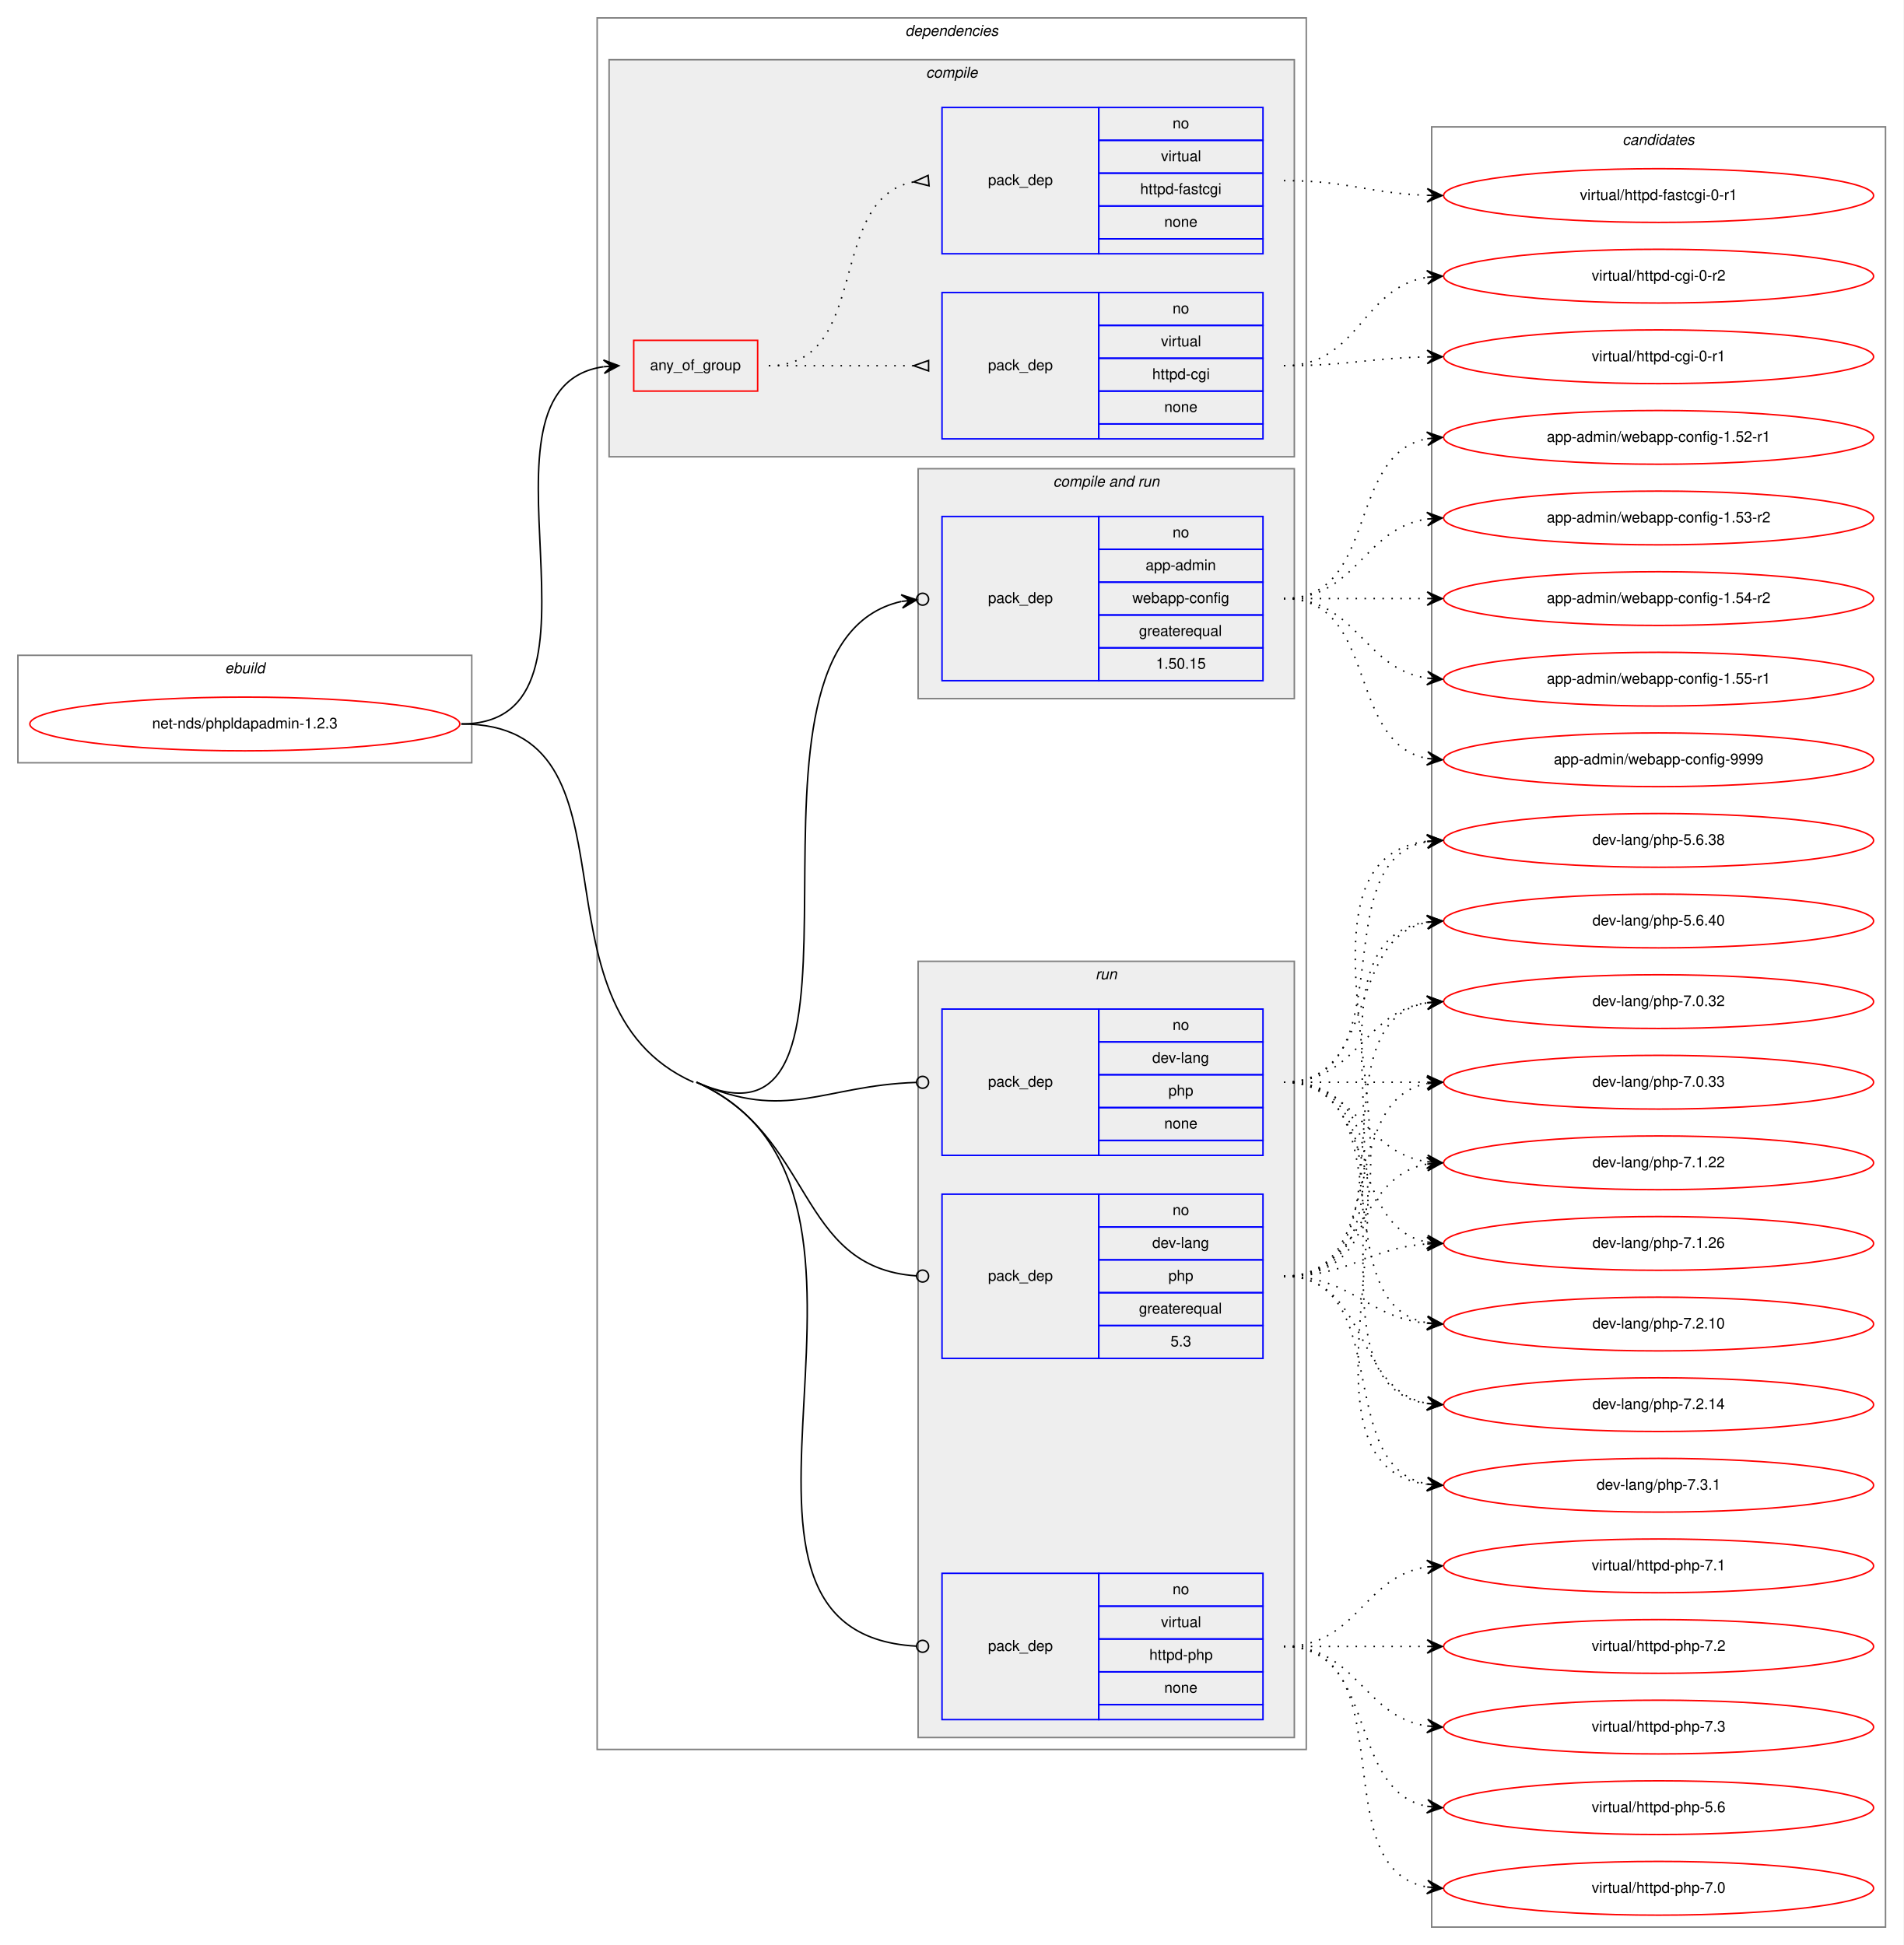
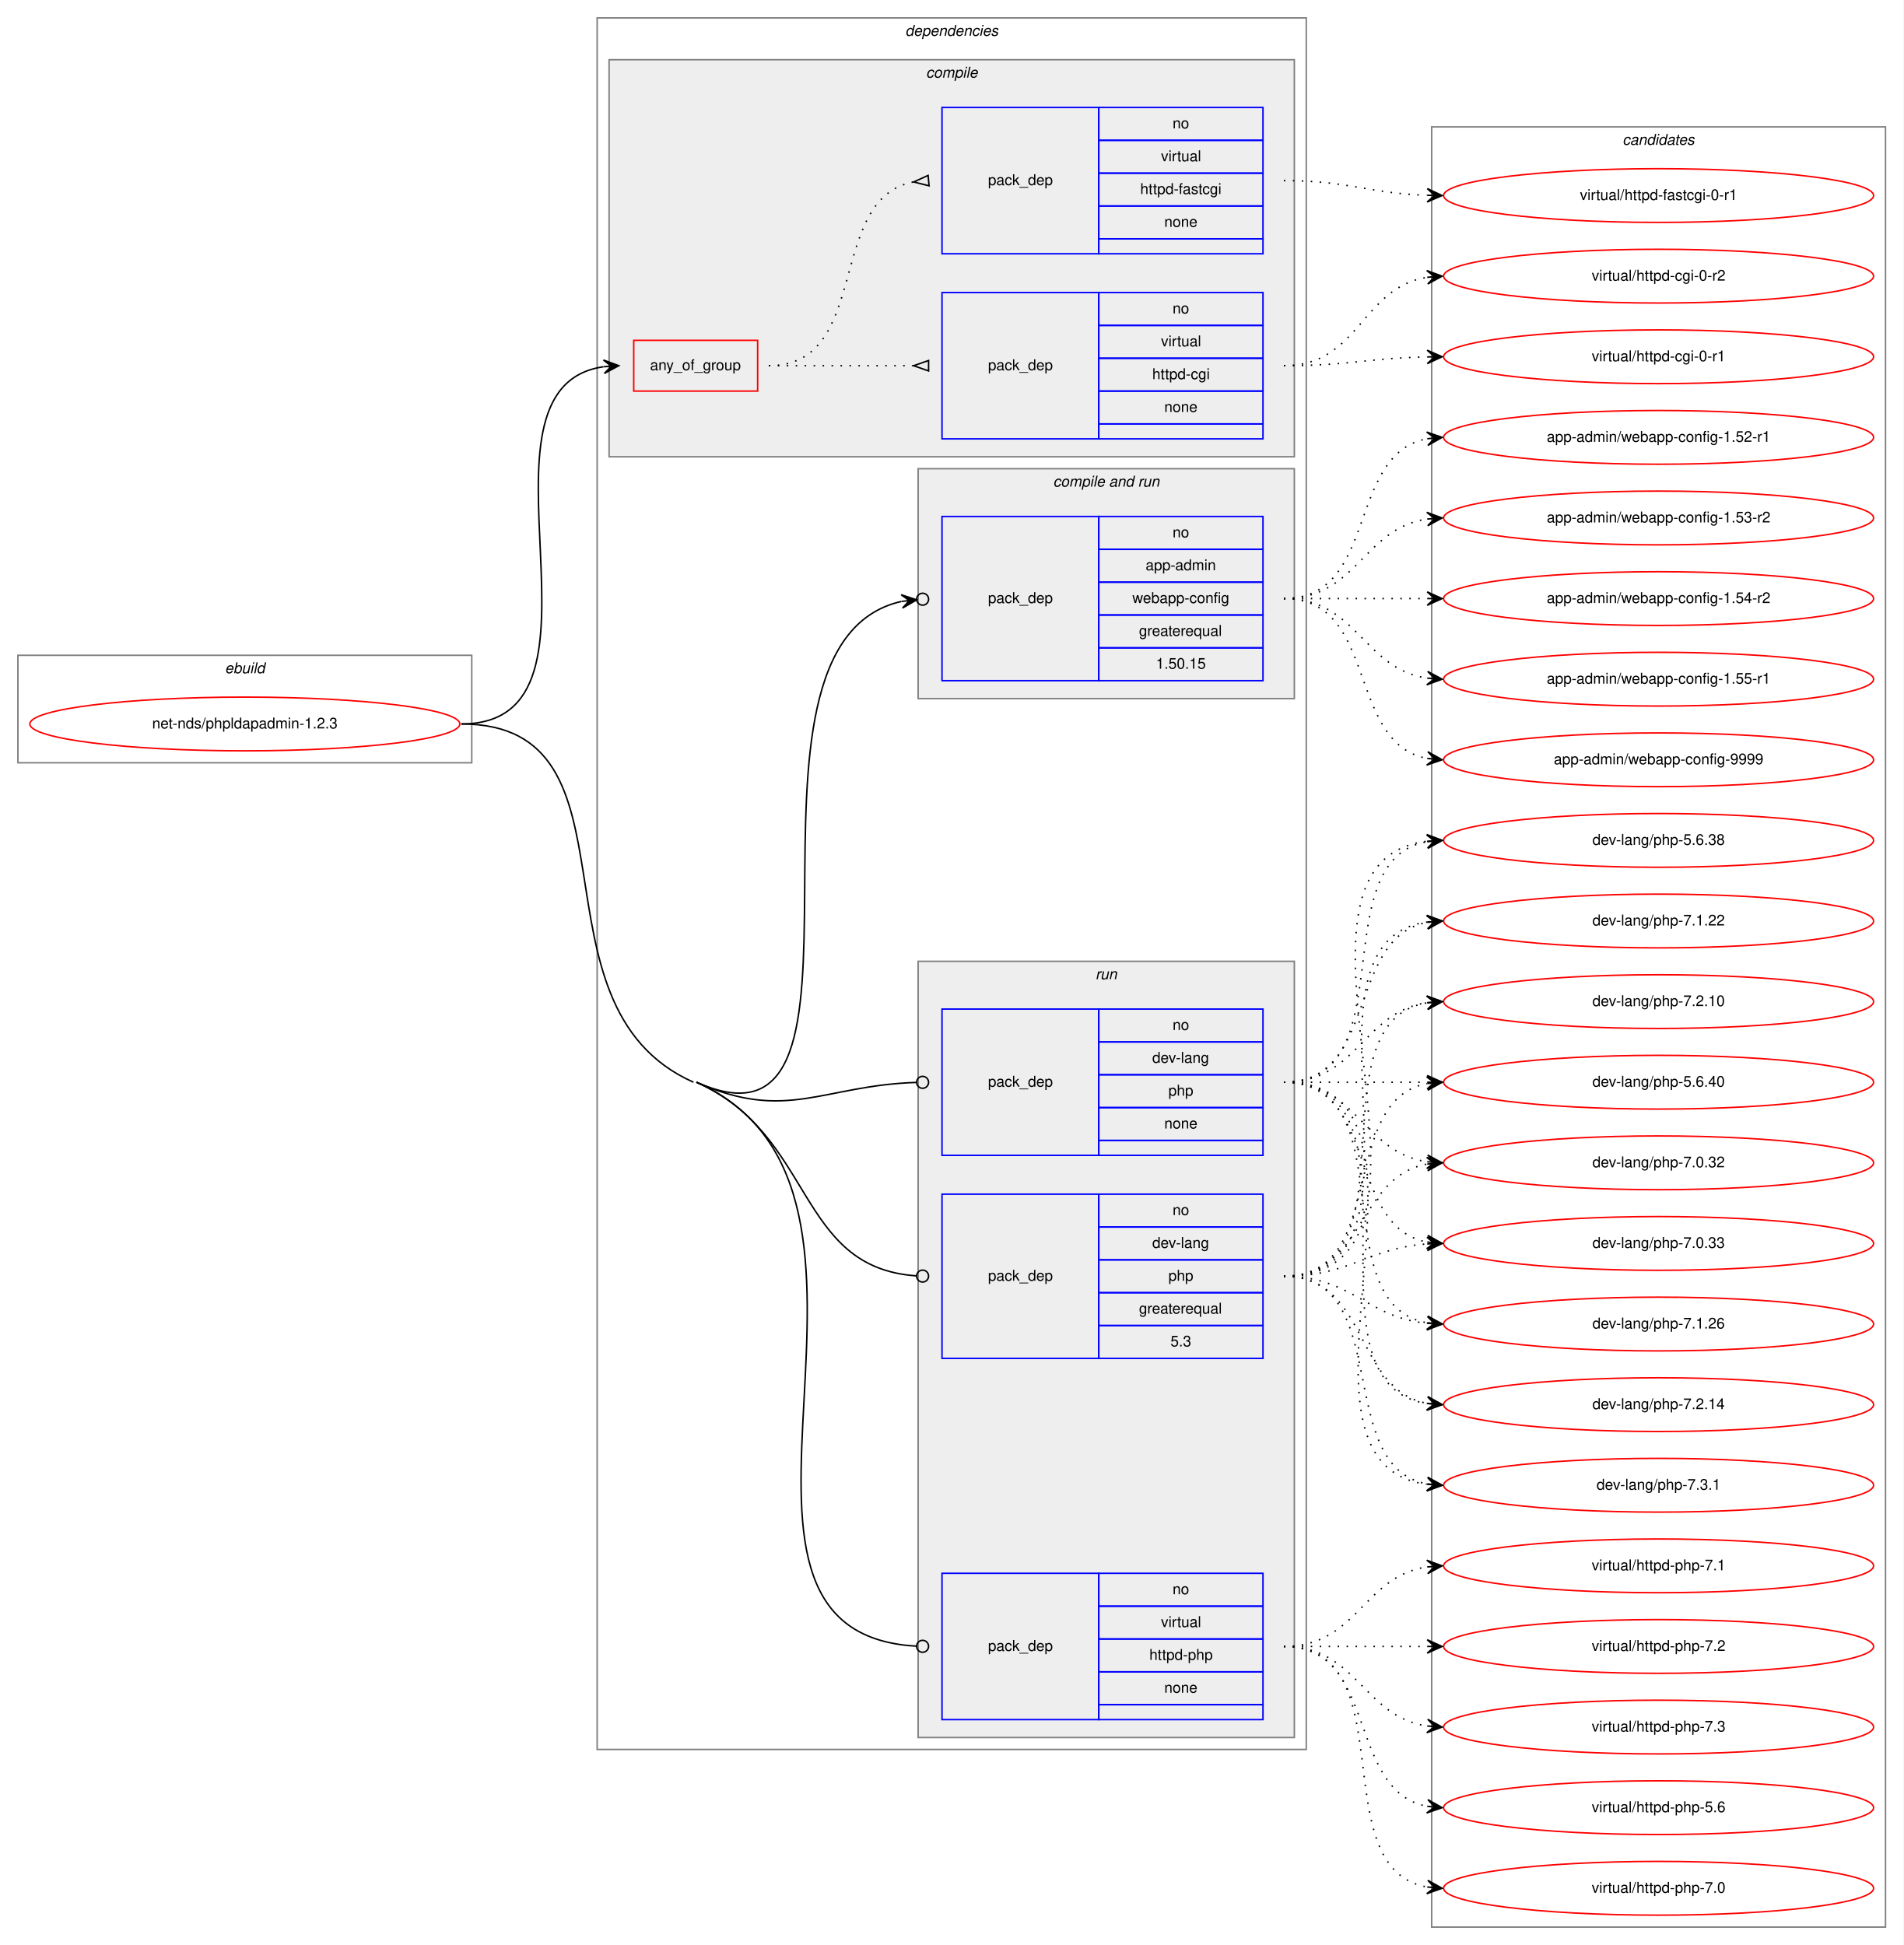
<svg xmlns="http://www.w3.org/2000/svg" xmlns:xlink="http://www.w3.org/1999/xlink" width="1275pt" height="1303pt" viewBox="0.00 0.00 1275.00 1303.00">
  <g id="graph0" class="graph" transform="scale(1 1) rotate(0) translate(4 1299)">
    <polygon fill="white" stroke="transparent" points="-4,4 -4,-1299 1271,-1299 1271,4 -4,4" />
    <g id="clust1" class="cluster">
      <polygon fill="none" stroke="gray" points="8,-788 8,-860 312,-860 312,-788 8,-788" />
      <text text-anchor="start" x="146.66" y="-848" font-family="Helvetica,sans-Serif" font-style="italic" font-size="10.00">ebuild</text>
    </g>
    <g id="clust2" class="cluster">
      <polygon fill="none" stroke="gray" points="396,-127 396,-1287 871,-1287 871,-127 396,-127" />
      <text text-anchor="start" x="602.38" y="-1275" font-family="Helvetica,sans-Serif" font-style="italic" font-size="10.00">dependencies</text>
    </g>
    <g id="clust3" class="cluster">
      <polygon fill="#eeeeee" stroke="gray" points="404,-993 404,-1259 863,-1259 863,-993 404,-993" />
      <text text-anchor="start" x="616.28" y="-1247" font-family="Helvetica,sans-Serif" font-style="italic" font-size="10.00">compile</text>
    </g>
    <g id="clust7" class="cluster">
      <polygon fill="#eeeeee" stroke="gray" points="611,-831 611,-985 863,-985 863,-831 611,-831" />
      <text text-anchor="start" x="701.44" y="-973" font-family="Helvetica,sans-Serif" font-style="italic" font-size="10.00">compile and run</text>
    </g>
    <g id="clust9" class="cluster">
      <polygon fill="#eeeeee" stroke="gray" points="611,-135 611,-655 863,-655 863,-135 611,-135" />
      <text text-anchor="start" x="729.78" y="-643" font-family="Helvetica,sans-Serif" font-style="italic" font-size="10.00">run</text>
    </g>
    <g id="clust13" class="cluster">
      <polygon fill="none" stroke="gray" points="955,-8 955,-1214 1259,-1214 1259,-8 955,-8" />
      <text text-anchor="start" x="1082.82" y="-1202" font-family="Helvetica,sans-Serif" font-style="italic" font-size="10.00">candidates</text>
    </g>
    <g id="node1" class="node">
      <g id="a_node1">
        <a xlink:href="../net-nds/phpldapadmin-1.2.3.svg" xlink:title="net-nds/phpldapadmin-1.2.3">
          <ellipse fill="none" stroke="red" cx="160" cy="-814" rx="144" ry="18" />
          <text text-anchor="middle" x="160" y="-811" font-family="Helvetica,sans-Serif" font-size="10.00">net-nds/phpldapadmin-1.2.3</text>
        </a>
      </g>
    </g>
    <g id="node2" class="node">
      <polygon fill="none" stroke="red" points="420.5,-1037 420.5,-1071 503.5,-1071 503.5,-1037 420.5,-1037" />
      <text text-anchor="start" x="431.43" y="-1051" font-family="Helvetica,sans-Serif" font-size="10.00">any_of_group</text>
    </g>
    <g id="edge3" class="edge">
      <path fill="none" stroke="black" d="M305,-814C417.88,-814 301.72,-1039.23 400.28,-1053.31" />
      <polygon fill="black" stroke="black" points="410.5,-1054 400.22,-1057.82 405.51,-1053.66 400.52,-1053.33 400.52,-1053.33 400.52,-1053.33 405.51,-1053.66 400.82,-1048.84 410.5,-1054 410.5,-1054" />
    </g>
    <g id="node5" class="node">
      <polygon fill="none" stroke="blue" points="627,-843 627,-953 732,-953 732,-843 627,-843" />
      <text text-anchor="start" x="657.82" y="-895" font-family="Helvetica,sans-Serif" font-size="10.00">pack_dep</text>
      <polygon fill="none" stroke="blue" points="732,-931 732,-953 842,-953 842,-931 732,-931" />
      <text text-anchor="start" x="781.44" y="-939" font-family="Helvetica,sans-Serif" font-size="10.00">no</text>
      <polygon fill="none" stroke="blue" points="732,-909 732,-931 842,-931 842,-909 732,-909" />
      <text text-anchor="start" x="763.38" y="-917" font-family="Helvetica,sans-Serif" font-size="10.00">app-admin</text>
      <polygon fill="none" stroke="blue" points="732,-887 732,-909 842,-909 842,-887 732,-887" />
      <text text-anchor="start" x="754.49" y="-895" font-family="Helvetica,sans-Serif" font-size="10.00">webapp-config</text>
      <polygon fill="none" stroke="blue" points="732,-865 732,-887 842,-887 842,-865 732,-865" />
      <text text-anchor="start" x="758.94" y="-873" font-family="Helvetica,sans-Serif" font-size="10.00">greaterequal</text>
      <polygon fill="none" stroke="blue" points="732,-843 732,-865 842,-865 842,-843 732,-843" />
      <text text-anchor="start" x="770.32" y="-851" font-family="Helvetica,sans-Serif" font-size="10.00">1.50.15</text>
    </g>
    <g id="edge4" class="edge">
      <path fill="none" stroke="black" d="M462.5,-574C602.43,-511.7 470.09,-866.86 599.87,-896.1" />
      <ellipse fill="none" stroke="black" cx="614.02" cy="-897.58" rx="4" ry="4" />
      <polygon fill="black" stroke="black" points="610.04,-897.16 599.63,-900.59 605.07,-896.64 600.1,-896.12 600.1,-896.12 600.1,-896.12 605.07,-896.64 600.57,-891.64 610.04,-897.16 610.04,-897.16" />
    </g>
    <g id="node6" class="node">
      <polygon fill="none" stroke="blue" points="627,-389 627,-499 732,-499 732,-389 627,-389" />
      <text text-anchor="start" x="657.82" y="-441" font-family="Helvetica,sans-Serif" font-size="10.00">pack_dep</text>
      <polygon fill="none" stroke="blue" points="732,-477 732,-499 842,-499 842,-477 732,-477" />
      <text text-anchor="start" x="781.44" y="-485" font-family="Helvetica,sans-Serif" font-size="10.00">no</text>
      <polygon fill="none" stroke="blue" points="732,-455 732,-477 842,-477 842,-455 732,-455" />
      <text text-anchor="start" x="767.83" y="-463" font-family="Helvetica,sans-Serif" font-size="10.00">dev-lang</text>
      <polygon fill="none" stroke="blue" points="732,-433 732,-455 842,-455 842,-433 732,-433" />
      <text text-anchor="start" x="778.66" y="-441" font-family="Helvetica,sans-Serif" font-size="10.00">php</text>
      <polygon fill="none" stroke="blue" points="732,-411 732,-433 842,-433 842,-411 732,-411" />
      <text text-anchor="start" x="758.94" y="-419" font-family="Helvetica,sans-Serif" font-size="10.00">greaterequal</text>
      <polygon fill="none" stroke="blue" points="732,-389 732,-411 842,-411 842,-389 732,-389" />
      <text text-anchor="start" x="780.05" y="-397" font-family="Helvetica,sans-Serif" font-size="10.00">5.3</text>
    </g>
    <g id="edge5" class="edge">
      <path fill="none" stroke="black" d="M462.5,-574C542.22,-538.51 528.88,-449.78 609.86,-444.27" />
      <ellipse fill="none" stroke="black" cx="614" cy="-444.13" rx="4" ry="4" />
    </g>
    <g id="node7" class="node">
      <polygon fill="none" stroke="blue" points="627,-525 627,-623 732,-623 732,-525 627,-525" />
      <text text-anchor="start" x="657.82" y="-571" font-family="Helvetica,sans-Serif" font-size="10.00">pack_dep</text>
      <polygon fill="none" stroke="blue" points="732,-601 732,-623 842,-623 842,-601 732,-601" />
      <text text-anchor="start" x="781.44" y="-609" font-family="Helvetica,sans-Serif" font-size="10.00">no</text>
      <polygon fill="none" stroke="blue" points="732,-579 732,-601 842,-601 842,-579 732,-579" />
      <text text-anchor="start" x="767.83" y="-587" font-family="Helvetica,sans-Serif" font-size="10.00">dev-lang</text>
      <polygon fill="none" stroke="blue" points="732,-557 732,-579 842,-579 842,-557 732,-557" />
      <text text-anchor="start" x="778.66" y="-565" font-family="Helvetica,sans-Serif" font-size="10.00">php</text>
      <polygon fill="none" stroke="blue" points="732,-535 732,-557 842,-557 842,-535 732,-535" />
      <text text-anchor="start" x="775.88" y="-543" font-family="Helvetica,sans-Serif" font-size="10.00">none</text>
      <polygon fill="none" stroke="blue" points="732,-525 732,-535 842,-535 842,-525 732,-525" />
    </g>
    <g id="edge6" class="edge">
      <path fill="none" stroke="black" d="M462.5,-574C523.05,-547.04 546.91,-571.79 609.72,-573.86" />
      <ellipse fill="none" stroke="black" cx="614" cy="-573.93" rx="4" ry="4" />
    </g>
    <g id="node8" class="node">
      <polygon fill="none" stroke="blue" points="627,-147 627,-245 732,-245 732,-147 627,-147" />
      <text text-anchor="start" x="657.82" y="-193" font-family="Helvetica,sans-Serif" font-size="10.00">pack_dep</text>
      <polygon fill="none" stroke="blue" points="732,-223 732,-245 842,-245 842,-223 732,-223" />
      <text text-anchor="start" x="781.44" y="-231" font-family="Helvetica,sans-Serif" font-size="10.00">no</text>
      <polygon fill="none" stroke="blue" points="732,-201 732,-223 842,-223 842,-201 732,-201" />
      <text text-anchor="start" x="773.67" y="-209" font-family="Helvetica,sans-Serif" font-size="10.00">virtual</text>
      <polygon fill="none" stroke="blue" points="732,-179 732,-201 842,-201 842,-179 732,-179" />
      <text text-anchor="start" x="765.88" y="-187" font-family="Helvetica,sans-Serif" font-size="10.00">httpd-php</text>
      <polygon fill="none" stroke="blue" points="732,-157 732,-179 842,-179 842,-157 732,-157" />
      <text text-anchor="start" x="775.88" y="-165" font-family="Helvetica,sans-Serif" font-size="10.00">none</text>
      <polygon fill="none" stroke="blue" points="732,-147 732,-157 842,-157 842,-147 732,-147" />
    </g>
    <g id="edge7" class="edge">
      <path fill="none" stroke="black" d="M462.5,-574C625.86,-501.27 442.26,-205.45 609.76,-196.22" />
      <ellipse fill="none" stroke="black" cx="614" cy="-196.11" rx="4" ry="4" />
      <path fill="none" stroke="black" d="M305,-814C432.1,-814 344.39,-625.7 460.5,-574" />
    </g>
    <g id="node3" class="node">
      <polygon fill="none" stroke="blue" points="627,-1005 627,-1103 732,-1103 732,-1005 627,-1005" />
      <text text-anchor="start" x="657.82" y="-1051" font-family="Helvetica,sans-Serif" font-size="10.00">pack_dep</text>
      <polygon fill="none" stroke="blue" points="732,-1081 732,-1103 842,-1103 842,-1081 732,-1081" />
      <text text-anchor="start" x="781.44" y="-1089" font-family="Helvetica,sans-Serif" font-size="10.00">no</text>
      <polygon fill="none" stroke="blue" points="732,-1059 732,-1081 842,-1081 842,-1059 732,-1059" />
      <text text-anchor="start" x="773.67" y="-1067" font-family="Helvetica,sans-Serif" font-size="10.00">virtual</text>
      <polygon fill="none" stroke="blue" points="732,-1037 732,-1059 842,-1059 842,-1037 732,-1037" />
      <text text-anchor="start" x="767.83" y="-1045" font-family="Helvetica,sans-Serif" font-size="10.00">httpd-cgi</text>
      <polygon fill="none" stroke="blue" points="732,-1015 732,-1037 842,-1037 842,-1015 732,-1015" />
      <text text-anchor="start" x="775.88" y="-1023" font-family="Helvetica,sans-Serif" font-size="10.00">none</text>
      <polygon fill="none" stroke="blue" points="732,-1005 732,-1015 842,-1015 842,-1005 732,-1005" />
    </g>
    <g id="edge1" class="edge">
      <path fill="none" stroke="black" stroke-dasharray="1,5" d="M511,-1054C555.03,-1054 568.48,-1054 607.97,-1054" />
      <polygon fill="none" stroke="black" points="618,-1057.5 608,-1054 618,-1050.5 618,-1057.5" />
    </g>
    <g id="node4" class="node">
      <polygon fill="none" stroke="blue" points="627,-1129 627,-1227 732,-1227 732,-1129 627,-1129" />
      <text text-anchor="start" x="657.82" y="-1175" font-family="Helvetica,sans-Serif" font-size="10.00">pack_dep</text>
      <polygon fill="none" stroke="blue" points="732,-1205 732,-1227 842,-1227 842,-1205 732,-1205" />
      <text text-anchor="start" x="781.44" y="-1213" font-family="Helvetica,sans-Serif" font-size="10.00">no</text>
      <polygon fill="none" stroke="blue" points="732,-1183 732,-1205 842,-1205 842,-1183 732,-1183" />
      <text text-anchor="start" x="773.67" y="-1191" font-family="Helvetica,sans-Serif" font-size="10.00">virtual</text>
      <polygon fill="none" stroke="blue" points="732,-1161 732,-1183 842,-1183 842,-1161 732,-1161" />
      <text text-anchor="start" x="759.77" y="-1169" font-family="Helvetica,sans-Serif" font-size="10.00">httpd-fastcgi</text>
      <polygon fill="none" stroke="blue" points="732,-1139 732,-1161 842,-1161 842,-1139 732,-1139" />
      <text text-anchor="start" x="775.88" y="-1147" font-family="Helvetica,sans-Serif" font-size="10.00">none</text>
      <polygon fill="none" stroke="blue" points="732,-1129 732,-1139 842,-1139 842,-1129 732,-1129" />
    </g>
    <g id="edge2" class="edge">
      <path fill="none" stroke="black" stroke-dasharray="1,5" d="M511,-1054C580.1,-1054 548.84,-1165.73 607.74,-1177.07" />
      <polygon fill="none" stroke="black" points="617.68,-1181.49 608.04,-1177.1 618.32,-1174.51 617.68,-1181.49" />
    </g>
    <g id="node9" class="node">
      <g id="a_node9">
        <a xlink:href="../virtual/httpd-cgi-0-r1.svg" xlink:title="virtual/httpd-cgi-0-r1">
          <ellipse fill="none" stroke="red" cx="1107" cy="-1060" rx="144" ry="18" />
          <text text-anchor="middle" x="1107" y="-1057" font-family="Helvetica,sans-Serif" font-size="10.00">virtual/httpd-cgi-0-r1</text>
        </a>
      </g>
    </g>
    <g id="edge8" class="edge">
      <path fill="none" stroke="black" stroke-dasharray="1,5" d="M856,-1054C899.5,-1054 912.78,-1059.1 951.56,-1059.9" />
      <polygon fill="black" stroke="black" points="962,-1060 951.96,-1064.4 957,-1059.95 952,-1059.9 952,-1059.9 952,-1059.9 957,-1059.95 952.05,-1055.4 962,-1060 962,-1060" />
    </g>
    <g id="node10" class="node">
      <g id="a_node10">
        <a xlink:href="../virtual/httpd-cgi-0-r2.svg" xlink:title="virtual/httpd-cgi-0-r2">
          <ellipse fill="none" stroke="red" cx="1107" cy="-1114" rx="144" ry="18" />
          <text text-anchor="middle" x="1107" y="-1111" font-family="Helvetica,sans-Serif" font-size="10.00">virtual/httpd-cgi-0-r2</text>
        </a>
      </g>
    </g>
    <g id="edge9" class="edge">
      <path fill="none" stroke="black" stroke-dasharray="1,5" d="M856,-1054C906.54,-1054 907.92,-1106.3 951.93,-1113.24" />
      <polygon fill="black" stroke="black" points="962,-1114 951.69,-1117.74 957.01,-1113.62 952.03,-1113.25 952.03,-1113.25 952.03,-1113.25 957.01,-1113.62 952.37,-1108.76 962,-1114 962,-1114" />
    </g>
    <g id="node11" class="node">
      <g id="a_node11">
        <a xlink:href="../virtual/httpd-fastcgi-0-r1.svg" xlink:title="virtual/httpd-fastcgi-0-r1">
          <ellipse fill="none" stroke="red" cx="1107" cy="-1168" rx="144" ry="18" />
          <text text-anchor="middle" x="1107" y="-1165" font-family="Helvetica,sans-Serif" font-size="10.00">virtual/httpd-fastcgi-0-r1</text>
        </a>
      </g>
    </g>
    <g id="edge10" class="edge">
      <path fill="none" stroke="black" stroke-dasharray="1,5" d="M856,-1178C899.62,-1178 912.69,-1169.5 951.53,-1168.17" />
      <polygon fill="black" stroke="black" points="962,-1168 952.08,-1172.67 957,-1168.08 952,-1168.17 952,-1168.17 952,-1168.17 957,-1168.08 951.93,-1163.67 962,-1168 962,-1168" />
    </g>
    <g id="node12" class="node">
      <g id="a_node12">
        <a xlink:href="../app-admin/webapp-config-1.52-r1.svg" xlink:title="app-admin/webapp-config-1.52-r1">
          <ellipse fill="none" stroke="red" cx="1107" cy="-1006" rx="144" ry="18" />
          <text text-anchor="middle" x="1107" y="-1003" font-family="Helvetica,sans-Serif" font-size="10.00">app-admin/webapp-config-1.52-r1</text>
        </a>
      </g>
    </g>
    <g id="edge11" class="edge">
      <path fill="none" stroke="black" stroke-dasharray="1,5" d="M856,-898C919.58,-898 897.58,-994.51 951.79,-1005.07" />
      <polygon fill="black" stroke="black" points="962,-1006 951.63,-1009.57 957.02,-1005.54 952.04,-1005.09 952.04,-1005.09 952.04,-1005.09 957.02,-1005.54 952.45,-1000.61 962,-1006 962,-1006" />
    </g>
    <g id="node13" class="node">
      <g id="a_node13">
        <a xlink:href="../app-admin/webapp-config-1.53-r2.svg" xlink:title="app-admin/webapp-config-1.53-r2">
          <ellipse fill="none" stroke="red" cx="1107" cy="-952" rx="144" ry="18" />
          <text text-anchor="middle" x="1107" y="-949" font-family="Helvetica,sans-Serif" font-size="10.00">app-admin/webapp-config-1.53-r2</text>
        </a>
      </g>
    </g>
    <g id="edge12" class="edge">
      <path fill="none" stroke="black" stroke-dasharray="1,5" d="M856,-898C905.26,-898 908.85,-944.87 951.86,-951.28" />
      <polygon fill="black" stroke="black" points="962,-952 951.71,-955.78 957.01,-951.64 952.03,-951.29 952.03,-951.29 952.03,-951.29 957.01,-951.64 952.35,-946.8 962,-952 962,-952" />
    </g>
    <g id="node14" class="node">
      <g id="a_node14">
        <a xlink:href="../app-admin/webapp-config-1.54-r2.svg" xlink:title="app-admin/webapp-config-1.54-r2">
          <ellipse fill="none" stroke="red" cx="1107" cy="-898" rx="144" ry="18" />
          <text text-anchor="middle" x="1107" y="-895" font-family="Helvetica,sans-Serif" font-size="10.00">app-admin/webapp-config-1.54-r2</text>
        </a>
      </g>
    </g>
    <g id="edge13" class="edge">
      <path fill="none" stroke="black" stroke-dasharray="1,5" d="M856,-898C899.43,-898 912.83,-898 951.57,-898" />
      <polygon fill="black" stroke="black" points="962,-898 952,-902.5 957,-898 952,-898 952,-898 952,-898 957,-898 952,-893.5 962,-898 962,-898" />
    </g>
    <g id="node15" class="node">
      <g id="a_node15">
        <a xlink:href="../app-admin/webapp-config-1.55-r1.svg" xlink:title="app-admin/webapp-config-1.55-r1">
          <ellipse fill="none" stroke="red" cx="1107" cy="-844" rx="144" ry="18" />
          <text text-anchor="middle" x="1107" y="-841" font-family="Helvetica,sans-Serif" font-size="10.00">app-admin/webapp-config-1.55-r1</text>
        </a>
      </g>
    </g>
    <g id="edge14" class="edge">
      <path fill="none" stroke="black" stroke-dasharray="1,5" d="M856,-898C905.26,-898 908.85,-851.13 951.86,-844.72" />
      <polygon fill="black" stroke="black" points="962,-844 952.35,-849.2 957.01,-844.36 952.03,-844.71 952.03,-844.71 952.03,-844.71 957.01,-844.36 951.71,-840.22 962,-844 962,-844" />
    </g>
    <g id="node16" class="node">
      <g id="a_node16">
        <a xlink:href="../app-admin/webapp-config-9999.svg" xlink:title="app-admin/webapp-config-9999">
          <ellipse fill="none" stroke="red" cx="1107" cy="-790" rx="144" ry="18" />
          <text text-anchor="middle" x="1107" y="-787" font-family="Helvetica,sans-Serif" font-size="10.00">app-admin/webapp-config-9999</text>
        </a>
      </g>
    </g>
    <g id="edge15" class="edge">
      <path fill="none" stroke="black" stroke-dasharray="1,5" d="M856,-898C919.58,-898 897.58,-801.49 951.79,-790.93" />
      <polygon fill="black" stroke="black" points="962,-790 952.45,-795.39 957.02,-790.46 952.04,-790.91 952.04,-790.91 952.04,-790.91 957.02,-790.46 951.63,-786.43 962,-790 962,-790" />
    </g>
    <g id="node17" class="node">
      <g id="a_node17">
        <a xlink:href="../dev-lang/php-5.6.38.svg" xlink:title="dev-lang/php-5.6.38">
          <ellipse fill="none" stroke="red" cx="1107" cy="-736" rx="144" ry="18" />
          <text text-anchor="middle" x="1107" y="-733" font-family="Helvetica,sans-Serif" font-size="10.00">dev-lang/php-5.6.38</text>
        </a>
      </g>
    </g>
    <g id="edge16" class="edge">
      <path fill="none" stroke="black" stroke-dasharray="1,5" d="M856,-444C990.42,-444 832.69,-720.8 951.71,-735.4" />
      <polygon fill="black" stroke="black" points="962,-736 951.76,-739.91 957.01,-735.71 952.02,-735.42 952.02,-735.42 952.02,-735.42 957.01,-735.71 952.28,-730.93 962,-736 962,-736" />
    </g>
    <g id="node18" class="node">
      <g id="a_node18">
-         <a xlink:href="../dev-lang/php-5.6.40.svg" xlink:title="dev-lang/php-5.6.40">
+         <a xlink:href="../dev-lang/php-7.1.22.svg" xlink:title="dev-lang/php-7.1.22">
          <ellipse fill="none" stroke="red" cx="1107" cy="-682" rx="144" ry="18" />
-           <text text-anchor="middle" x="1107" y="-679" font-family="Helvetica,sans-Serif" font-size="10.00">dev-lang/php-5.6.40</text>
+           <text text-anchor="middle" x="1107" y="-679" font-family="Helvetica,sans-Serif" font-size="10.00">dev-lang/php-7.1.22</text>
        </a>
      </g>
    </g>
    <g id="edge17" class="edge">
      <path fill="none" stroke="black" stroke-dasharray="1,5" d="M856,-444C968.18,-444 853.82,-667.36 951.84,-681.32" />
      <polygon fill="black" stroke="black" points="962,-682 951.72,-685.82 957.01,-681.66 952.02,-681.33 952.02,-681.33 952.02,-681.33 957.01,-681.66 952.32,-676.84 962,-682 962,-682" />
    </g>
    <g id="node19" class="node">
      <g id="a_node19">
-         <a xlink:href="../dev-lang/php-7.0.32.svg" xlink:title="dev-lang/php-7.0.32">
+         <a xlink:href="../dev-lang/php-7.2.10.svg" xlink:title="dev-lang/php-7.2.10">
          <ellipse fill="none" stroke="red" cx="1107" cy="-628" rx="144" ry="18" />
-           <text text-anchor="middle" x="1107" y="-625" font-family="Helvetica,sans-Serif" font-size="10.00">dev-lang/php-7.0.32</text>
+           <text text-anchor="middle" x="1107" y="-625" font-family="Helvetica,sans-Serif" font-size="10.00">dev-lang/php-7.2.10</text>
        </a>
      </g>
    </g>
    <g id="edge18" class="edge">
      <path fill="none" stroke="black" stroke-dasharray="1,5" d="M856,-444C946.69,-444 873.82,-613.91 951.73,-627.18" />
      <polygon fill="black" stroke="black" points="962,-628 951.67,-631.69 957.02,-627.6 952.03,-627.2 952.03,-627.2 952.03,-627.2 957.02,-627.6 952.39,-622.72 962,-628 962,-628" />
    </g>
    <g id="node20" class="node">
      <g id="a_node20">
-         <a xlink:href="../dev-lang/php-7.0.33.svg" xlink:title="dev-lang/php-7.0.33">
+         <a xlink:href="../dev-lang/php-5.6.40.svg" xlink:title="dev-lang/php-5.6.40">
          <ellipse fill="none" stroke="red" cx="1107" cy="-574" rx="144" ry="18" />
-           <text text-anchor="middle" x="1107" y="-571" font-family="Helvetica,sans-Serif" font-size="10.00">dev-lang/php-7.0.33</text>
+           <text text-anchor="middle" x="1107" y="-571" font-family="Helvetica,sans-Serif" font-size="10.00">dev-lang/php-5.6.40</text>
        </a>
      </g>
    </g>
    <g id="edge19" class="edge">
      <path fill="none" stroke="black" stroke-dasharray="1,5" d="M856,-444C926.91,-444 891.38,-561.61 951.89,-573.1" />
      <polygon fill="black" stroke="black" points="962,-574 951.64,-577.6 957.02,-573.56 952.04,-573.11 952.04,-573.11 952.04,-573.11 957.02,-573.56 952.44,-568.63 962,-574 962,-574" />
    </g>
    <g id="node21" class="node">
      <g id="a_node21">
-         <a xlink:href="../dev-lang/php-7.1.22.svg" xlink:title="dev-lang/php-7.1.22">
+         <a xlink:href="../dev-lang/php-7.0.32.svg" xlink:title="dev-lang/php-7.0.32">
          <ellipse fill="none" stroke="red" cx="1107" cy="-520" rx="144" ry="18" />
-           <text text-anchor="middle" x="1107" y="-517" font-family="Helvetica,sans-Serif" font-size="10.00">dev-lang/php-7.1.22</text>
+           <text text-anchor="middle" x="1107" y="-517" font-family="Helvetica,sans-Serif" font-size="10.00">dev-lang/php-7.0.32</text>
        </a>
      </g>
    </g>
    <g id="edge20" class="edge">
      <path fill="none" stroke="black" stroke-dasharray="1,5" d="M856,-444C910.35,-444 905.01,-510.8 951.89,-519.15" />
      <polygon fill="black" stroke="black" points="962,-520 951.66,-523.64 957.02,-519.58 952.04,-519.16 952.04,-519.16 952.04,-519.16 957.02,-519.58 952.41,-514.67 962,-520 962,-520" />
    </g>
    <g id="node22" class="node">
      <g id="a_node22">
-         <a xlink:href="../dev-lang/php-7.1.26.svg" xlink:title="dev-lang/php-7.1.26">
+         <a xlink:href="../dev-lang/php-7.0.33.svg" xlink:title="dev-lang/php-7.0.33">
          <ellipse fill="none" stroke="red" cx="1107" cy="-466" rx="144" ry="18" />
-           <text text-anchor="middle" x="1107" y="-463" font-family="Helvetica,sans-Serif" font-size="10.00">dev-lang/php-7.1.26</text>
+           <text text-anchor="middle" x="1107" y="-463" font-family="Helvetica,sans-Serif" font-size="10.00">dev-lang/php-7.0.33</text>
        </a>
      </g>
    </g>
    <g id="edge21" class="edge">
      <path fill="none" stroke="black" stroke-dasharray="1,5" d="M856,-444C900.54,-444 912.22,-462.86 951.89,-465.65" />
      <polygon fill="black" stroke="black" points="962,-466 951.85,-470.16 957,-465.83 952.01,-465.66 952.01,-465.66 952.01,-465.66 957,-465.83 952.16,-461.16 962,-466 962,-466" />
    </g>
    <g id="node23" class="node">
      <g id="a_node23">
-         <a xlink:href="../dev-lang/php-7.2.10.svg" xlink:title="dev-lang/php-7.2.10">
+         <a xlink:href="../dev-lang/php-7.1.26.svg" xlink:title="dev-lang/php-7.1.26">
          <ellipse fill="none" stroke="red" cx="1107" cy="-412" rx="144" ry="18" />
-           <text text-anchor="middle" x="1107" y="-409" font-family="Helvetica,sans-Serif" font-size="10.00">dev-lang/php-7.2.10</text>
+           <text text-anchor="middle" x="1107" y="-409" font-family="Helvetica,sans-Serif" font-size="10.00">dev-lang/php-7.1.26</text>
        </a>
      </g>
    </g>
    <g id="edge22" class="edge">
      <path fill="none" stroke="black" stroke-dasharray="1,5" d="M856,-444C901.65,-444 911.48,-416.46 951.95,-412.48" />
      <polygon fill="black" stroke="black" points="962,-412 952.22,-416.97 957.01,-412.24 952.01,-412.47 952.01,-412.47 952.01,-412.47 957.01,-412.24 951.8,-407.98 962,-412 962,-412" />
    </g>
    <g id="node24" class="node">
      <g id="a_node24">
        <a xlink:href="../dev-lang/php-7.2.14.svg" xlink:title="dev-lang/php-7.2.14">
          <ellipse fill="none" stroke="red" cx="1107" cy="-358" rx="144" ry="18" />
          <text text-anchor="middle" x="1107" y="-355" font-family="Helvetica,sans-Serif" font-size="10.00">dev-lang/php-7.2.14</text>
        </a>
      </g>
    </g>
    <g id="edge23" class="edge">
      <path fill="none" stroke="black" stroke-dasharray="1,5" d="M856,-444C912.99,-444 902.91,-368.1 951.78,-358.91" />
      <polygon fill="black" stroke="black" points="962,-358 952.44,-363.37 957.02,-358.44 952.04,-358.88 952.04,-358.88 952.04,-358.88 957.02,-358.44 951.64,-354.4 962,-358 962,-358" />
    </g>
    <g id="node25" class="node">
      <g id="a_node25">
        <a xlink:href="../dev-lang/php-7.3.1.svg" xlink:title="dev-lang/php-7.3.1">
          <ellipse fill="none" stroke="red" cx="1107" cy="-304" rx="144" ry="18" />
          <text text-anchor="middle" x="1107" y="-301" font-family="Helvetica,sans-Serif" font-size="10.00">dev-lang/php-7.3.1</text>
        </a>
      </g>
    </g>
    <g id="edge24" class="edge">
      <path fill="none" stroke="black" stroke-dasharray="1,5" d="M856,-444C930.39,-444 888.37,-316.82 951.84,-304.89" />
      <polygon fill="black" stroke="black" points="962,-304 952.43,-309.36 957.02,-304.44 952.04,-304.88 952.04,-304.88 952.04,-304.88 957.02,-304.44 951.64,-300.39 962,-304 962,-304" />
    </g>
    <g id="edge25" class="edge">
      <path fill="none" stroke="black" stroke-dasharray="1,5" d="M856,-574C938.35,-574 881.36,-722.38 951.73,-735.13" />
      <polygon fill="black" stroke="black" points="962,-736 951.66,-739.64 957.02,-735.58 952.04,-735.15 952.04,-735.15 952.04,-735.15 957.02,-735.58 952.42,-730.67 962,-736 962,-736" />
    </g>
    <g id="edge26" class="edge">
      <path fill="none" stroke="black" stroke-dasharray="1,5" d="M856,-574C919.58,-574 897.58,-670.51 951.79,-681.07" />
      <polygon fill="black" stroke="black" points="962,-682 951.63,-685.57 957.02,-681.54 952.04,-681.09 952.04,-681.09 952.04,-681.09 957.02,-681.54 952.45,-676.61 962,-682 962,-682" />
    </g>
    <g id="edge27" class="edge">
      <path fill="none" stroke="black" stroke-dasharray="1,5" d="M856,-574C905.26,-574 908.85,-620.87 951.86,-627.28" />
      <polygon fill="black" stroke="black" points="962,-628 951.71,-631.78 957.01,-627.64 952.03,-627.29 952.03,-627.29 952.03,-627.29 957.01,-627.64 952.35,-622.8 962,-628 962,-628" />
    </g>
    <g id="edge28" class="edge">
      <path fill="none" stroke="black" stroke-dasharray="1,5" d="M856,-574C899.43,-574 912.83,-574 951.57,-574" />
      <polygon fill="black" stroke="black" points="962,-574 952,-578.5 957,-574 952,-574 952,-574 952,-574 957,-574 952,-569.5 962,-574 962,-574" />
    </g>
    <g id="edge29" class="edge">
      <path fill="none" stroke="black" stroke-dasharray="1,5" d="M856,-574C905.26,-574 908.85,-527.13 951.86,-520.72" />
      <polygon fill="black" stroke="black" points="962,-520 952.35,-525.2 957.01,-520.36 952.03,-520.71 952.03,-520.71 952.03,-520.71 957.01,-520.36 951.71,-516.22 962,-520 962,-520" />
    </g>
    <g id="edge30" class="edge">
      <path fill="none" stroke="black" stroke-dasharray="1,5" d="M856,-574C919.58,-574 897.58,-477.49 951.79,-466.93" />
      <polygon fill="black" stroke="black" points="962,-466 952.45,-471.39 957.02,-466.46 952.04,-466.91 952.04,-466.91 952.04,-466.91 957.02,-466.46 951.63,-462.43 962,-466 962,-466" />
    </g>
    <g id="edge31" class="edge">
      <path fill="none" stroke="black" stroke-dasharray="1,5" d="M856,-574C938.35,-574 881.36,-425.62 951.73,-412.87" />
      <polygon fill="black" stroke="black" points="962,-412 952.42,-417.33 957.02,-412.42 952.04,-412.85 952.04,-412.85 952.04,-412.85 957.02,-412.42 951.66,-408.36 962,-412 962,-412" />
    </g>
    <g id="edge32" class="edge">
      <path fill="none" stroke="black" stroke-dasharray="1,5" d="M856,-574C959.28,-574 862.19,-372.51 951.77,-358.74" />
      <polygon fill="black" stroke="black" points="962,-358 952.35,-363.21 957.01,-358.36 952.03,-358.72 952.03,-358.72 952.03,-358.72 957.01,-358.36 951.7,-354.23 962,-358 962,-358" />
    </g>
    <g id="edge33" class="edge">
      <path fill="none" stroke="black" stroke-dasharray="1,5" d="M856,-574C981.27,-574 841.46,-319.08 951.71,-304.64" />
      <polygon fill="black" stroke="black" points="962,-304 952.3,-309.11 957.01,-304.31 952.02,-304.62 952.02,-304.62 952.02,-304.62 957.01,-304.31 951.74,-300.13 962,-304 962,-304" />
    </g>
    <g id="node26" class="node">
      <g id="a_node26">
        <a xlink:href="../virtual/httpd-php-5.6.svg" xlink:title="virtual/httpd-php-5.6">
          <ellipse fill="none" stroke="red" cx="1107" cy="-88" rx="144" ry="18" />
          <text text-anchor="middle" x="1107" y="-85" font-family="Helvetica,sans-Serif" font-size="10.00">virtual/httpd-php-5.6</text>
        </a>
      </g>
    </g>
    <g id="edge34" class="edge">
      <path fill="none" stroke="black" stroke-dasharray="1,5" d="M856,-196C919.58,-196 897.58,-99.49 951.79,-88.93" />
      <polygon fill="black" stroke="black" points="962,-88 952.45,-93.39 957.02,-88.46 952.04,-88.91 952.04,-88.91 952.04,-88.91 957.02,-88.46 951.63,-84.43 962,-88 962,-88" />
    </g>
    <g id="node27" class="node">
      <g id="a_node27">
        <a xlink:href="../virtual/httpd-php-7.0.svg" xlink:title="virtual/httpd-php-7.0">
          <ellipse fill="none" stroke="red" cx="1107" cy="-34" rx="144" ry="18" />
          <text text-anchor="middle" x="1107" y="-31" font-family="Helvetica,sans-Serif" font-size="10.00">virtual/httpd-php-7.0</text>
        </a>
      </g>
    </g>
    <g id="edge35" class="edge">
      <path fill="none" stroke="black" stroke-dasharray="1,5" d="M856,-196C938.35,-196 881.36,-47.62 951.73,-34.87" />
      <polygon fill="black" stroke="black" points="962,-34 952.42,-39.33 957.02,-34.42 952.04,-34.85 952.04,-34.85 952.04,-34.85 957.02,-34.42 951.66,-30.36 962,-34 962,-34" />
    </g>
    <g id="node28" class="node">
      <g id="a_node28">
        <a xlink:href="../virtual/httpd-php-7.1.svg" xlink:title="virtual/httpd-php-7.1">
          <ellipse fill="none" stroke="red" cx="1107" cy="-250" rx="144" ry="18" />
          <text text-anchor="middle" x="1107" y="-247" font-family="Helvetica,sans-Serif" font-size="10.00">virtual/httpd-php-7.1</text>
        </a>
      </g>
    </g>
    <g id="edge36" class="edge">
      <path fill="none" stroke="black" stroke-dasharray="1,5" d="M856,-196C905.26,-196 908.85,-242.87 951.86,-249.28" />
      <polygon fill="black" stroke="black" points="962,-250 951.71,-253.78 957.01,-249.64 952.03,-249.29 952.03,-249.29 952.03,-249.29 957.01,-249.64 952.35,-244.8 962,-250 962,-250" />
    </g>
    <g id="node29" class="node">
      <g id="a_node29">
        <a xlink:href="../virtual/httpd-php-7.2.svg" xlink:title="virtual/httpd-php-7.2">
          <ellipse fill="none" stroke="red" cx="1107" cy="-196" rx="144" ry="18" />
          <text text-anchor="middle" x="1107" y="-193" font-family="Helvetica,sans-Serif" font-size="10.00">virtual/httpd-php-7.2</text>
        </a>
      </g>
    </g>
    <g id="edge37" class="edge">
      <path fill="none" stroke="black" stroke-dasharray="1,5" d="M856,-196C899.43,-196 912.83,-196 951.57,-196" />
      <polygon fill="black" stroke="black" points="962,-196 952,-200.5 957,-196 952,-196 952,-196 952,-196 957,-196 952,-191.5 962,-196 962,-196" />
    </g>
    <g id="node30" class="node">
      <g id="a_node30">
        <a xlink:href="../virtual/httpd-php-7.3.svg" xlink:title="virtual/httpd-php-7.3">
          <ellipse fill="none" stroke="red" cx="1107" cy="-142" rx="144" ry="18" />
          <text text-anchor="middle" x="1107" y="-139" font-family="Helvetica,sans-Serif" font-size="10.00">virtual/httpd-php-7.3</text>
        </a>
      </g>
    </g>
    <g id="edge38" class="edge">
      <path fill="none" stroke="black" stroke-dasharray="1,5" d="M856,-196C905.26,-196 908.85,-149.13 951.86,-142.72" />
      <polygon fill="black" stroke="black" points="962,-142 952.35,-147.2 957.01,-142.36 952.03,-142.71 952.03,-142.71 952.03,-142.71 957.01,-142.36 951.71,-138.22 962,-142 962,-142" />
    </g>
  </g>
</svg>
